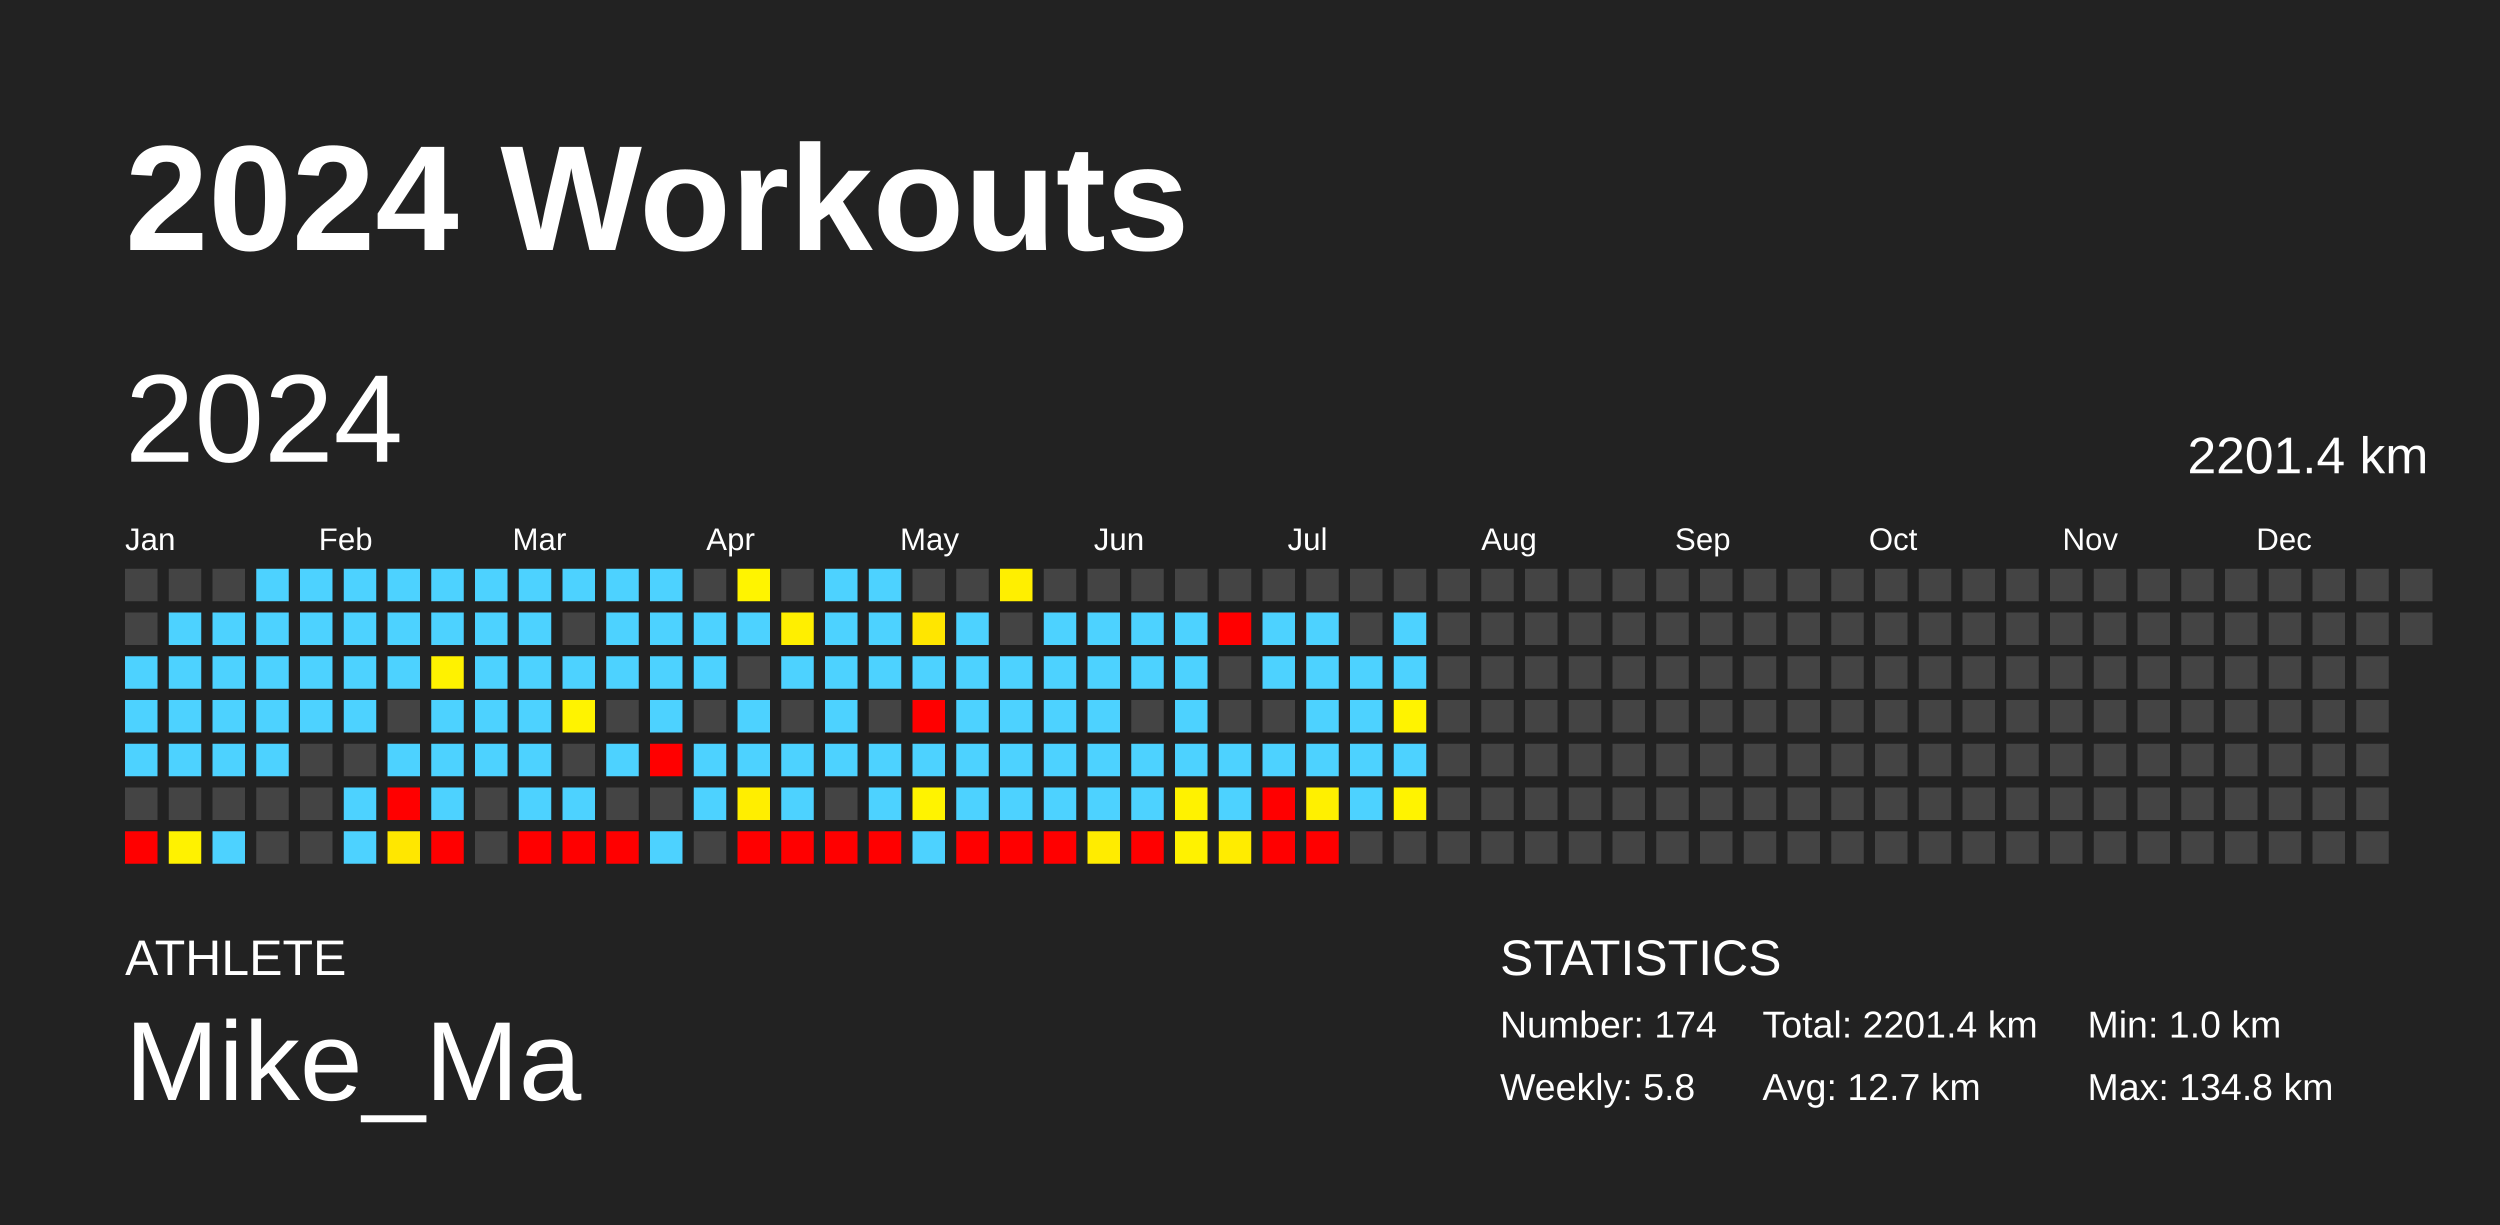
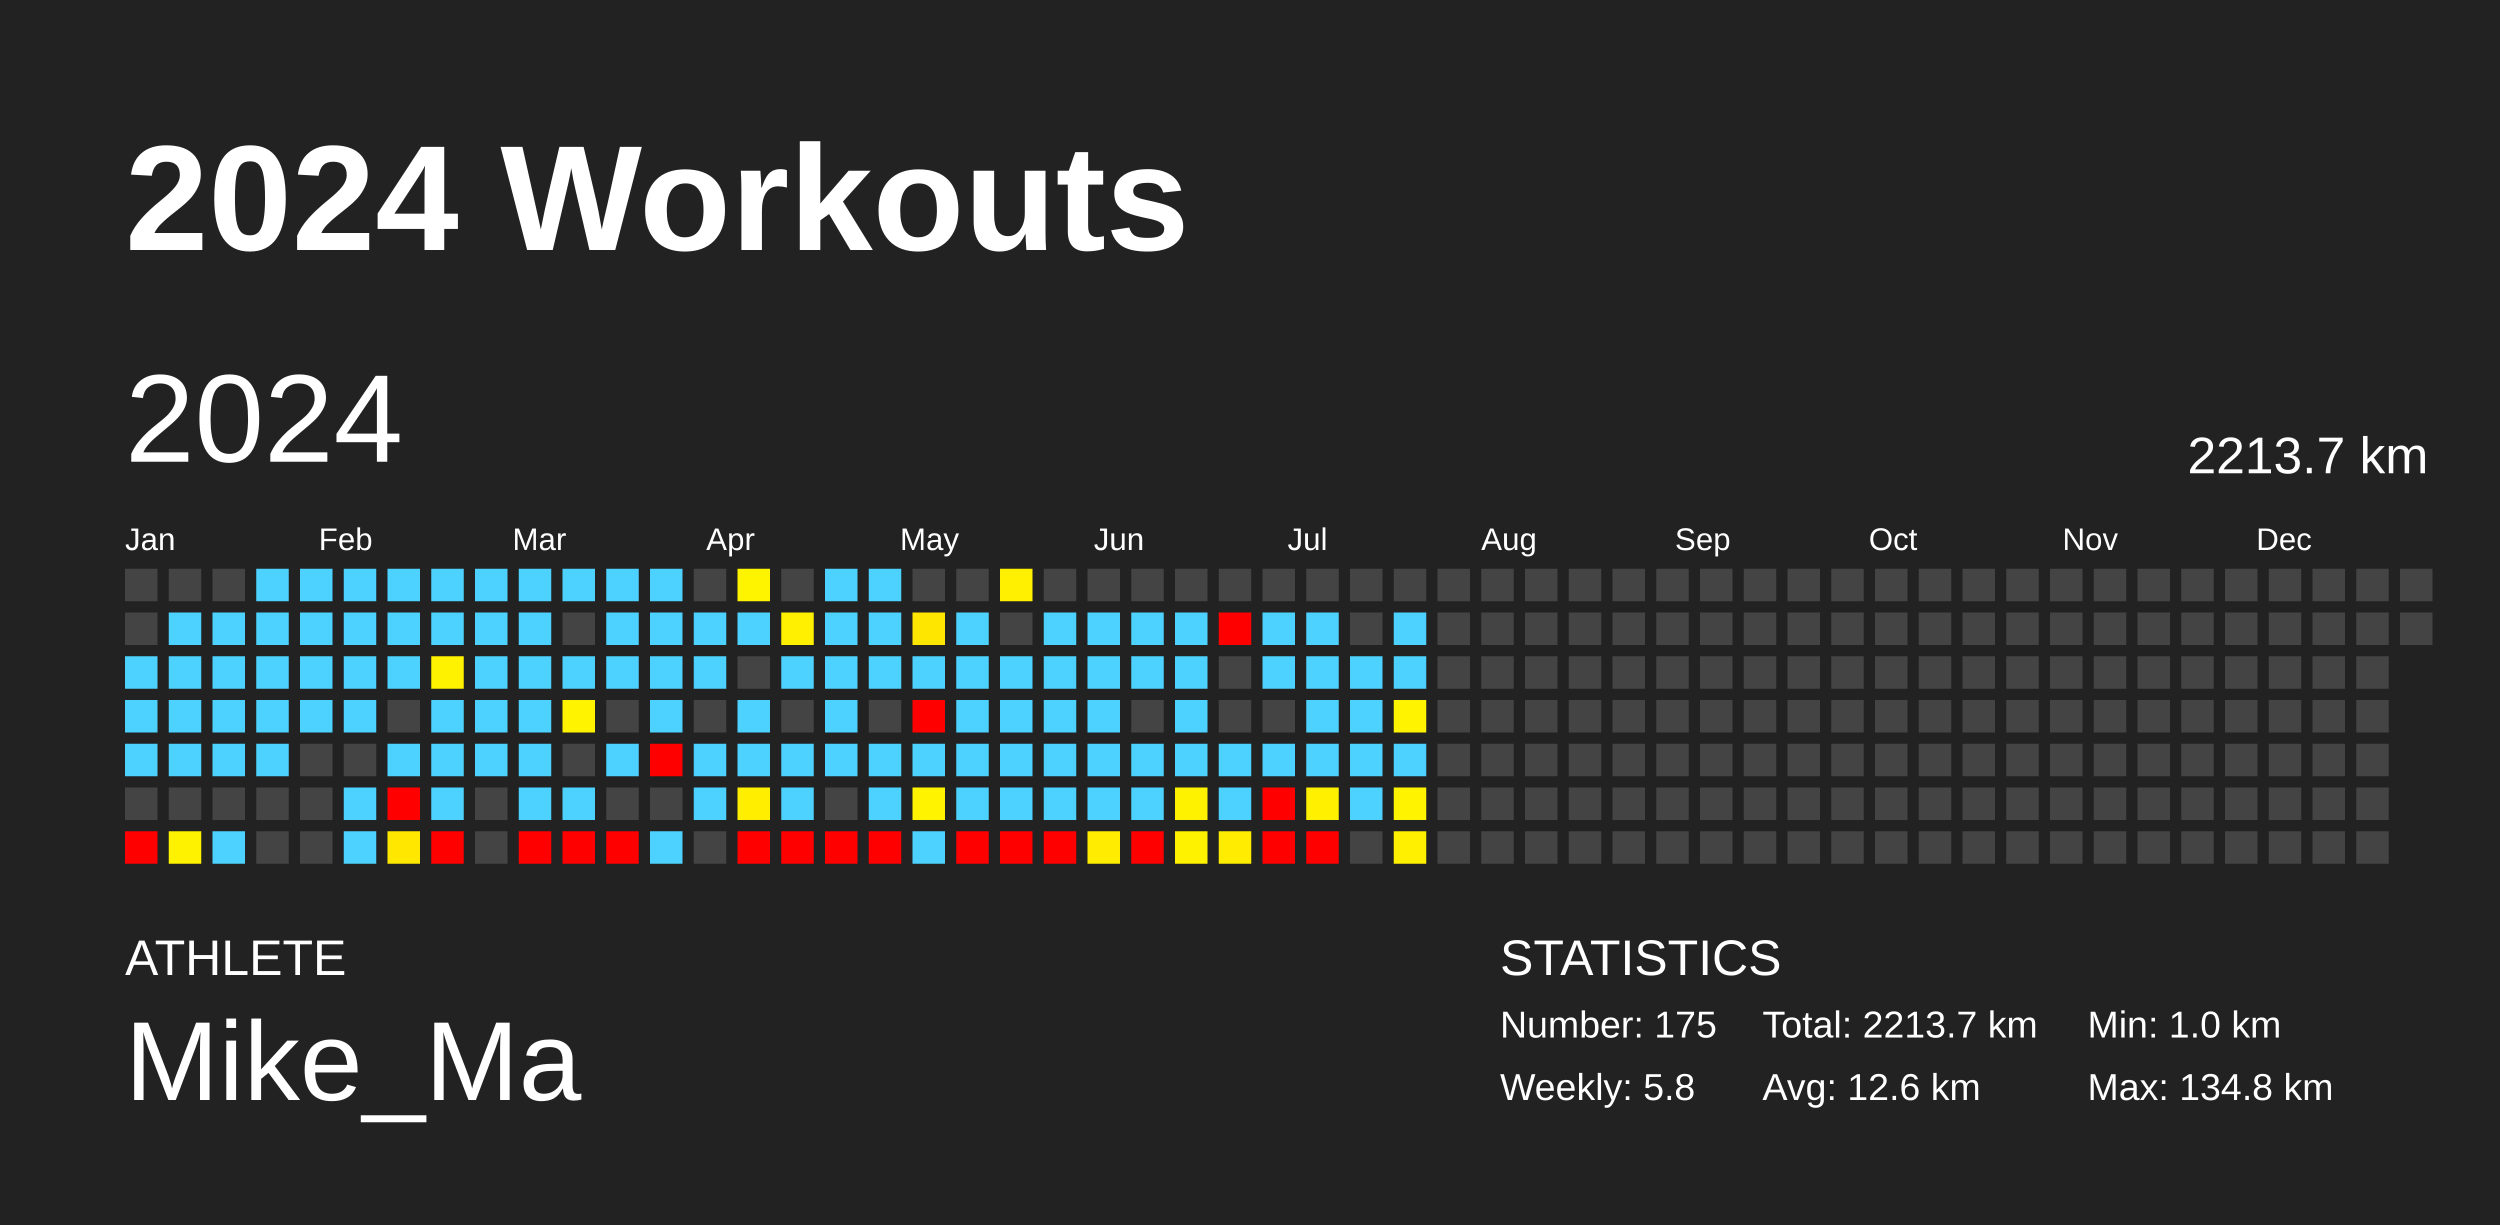
<svg xmlns="http://www.w3.org/2000/svg" baseProfile="full" height="98mm" version="1.1" viewBox="0,0,200,98" width="200mm">
  <defs />
  <rect fill="#222222" height="98" width="200" x="0" y="0" />
  <text fill="#FFFFFF" style="font-size:12px; font-family:Arial; font-weight:bold;" x="10" y="20">2024 Workouts</text>
  <text fill="#FFFFFF" style="font-size:4px; font-family:Arial" x="10" y="78">ATHLETE</text>
  <text fill="#FFFFFF" style="font-size:9px; font-family:Arial" x="10" y="88">Mike_Ma</text>
  <text fill="#FFFFFF" style="font-size:4px; font-family:Arial" x="120" y="78">STATISTICS</text>
-   <text fill="#FFFFFF" style="font-size:3px; font-family:Arial" x="120" y="83">Number: 174</text>
+   <text fill="#FFFFFF" style="font-size:3px; font-family:Arial" x="120" y="83">Number: 175</text>
  <text fill="#FFFFFF" style="font-size:3px; font-family:Arial" x="120" y="88">Weekly: 5.8</text>
-   <text fill="#FFFFFF" style="font-size:3px; font-family:Arial" x="141" y="83">Total: 2201.4 km</text>
-   <text fill="#FFFFFF" style="font-size:3px; font-family:Arial" x="141" y="88">Avg: 12.7 km</text>
+   <text fill="#FFFFFF" style="font-size:3px; font-family:Arial" x="141" y="83">Total: 2213.7 km</text>
+   <text fill="#FFFFFF" style="font-size:3px; font-family:Arial" x="141" y="88">Avg: 12.6 km</text>
  <text fill="#FFFFFF" style="font-size:3px; font-family:Arial" x="167" y="83">Min: 1.0 km</text>
  <text fill="#FFFFFF" style="font-size:3px; font-family:Arial" x="167" y="88">Max: 134.8 km</text>
  <text dominant-baseline="hanging" fill="#FFFFFF" style="font-size:10.0px; font-family:Arial;" x="10" y="30">2024</text>
-   <text dominant-baseline="hanging" fill="#FFFFFF" style="font-size:4.125px; font-family:Arial;" x="175" y="35">2201.4 km</text>
+   <text dominant-baseline="hanging" fill="#FFFFFF" style="font-size:4.125px; font-family:Arial;" x="175" y="35">2213.7 km</text>
  <text fill="#FFFFFF" style="font-size:2.5px; font-family:Arial" x="10.0" y="44">Jan</text>
  <text fill="#FFFFFF" style="font-size:2.5px; font-family:Arial" x="25.5" y="44">Feb</text>
  <text fill="#FFFFFF" style="font-size:2.5px; font-family:Arial" x="41.0" y="44">Mar</text>
  <text fill="#FFFFFF" style="font-size:2.5px; font-family:Arial" x="56.5" y="44">Apr</text>
  <text fill="#FFFFFF" style="font-size:2.5px; font-family:Arial" x="72.0" y="44">May</text>
  <text fill="#FFFFFF" style="font-size:2.5px; font-family:Arial" x="87.5" y="44">Jun</text>
  <text fill="#FFFFFF" style="font-size:2.5px; font-family:Arial" x="103.0" y="44">Jul</text>
  <text fill="#FFFFFF" style="font-size:2.5px; font-family:Arial" x="118.5" y="44">Aug</text>
  <text fill="#FFFFFF" style="font-size:2.5px; font-family:Arial" x="134.0" y="44">Sep</text>
  <text fill="#FFFFFF" style="font-size:2.5px; font-family:Arial" x="149.5" y="44">Oct</text>
  <text fill="#FFFFFF" style="font-size:2.5px; font-family:Arial" x="165.0" y="44">Nov</text>
  <text fill="#FFFFFF" style="font-size:2.5px; font-family:Arial" x="180.5" y="44">Dec</text>
  <rect fill="#444444" height="2.6" width="2.6" x="10.0" y="45.5" />
  <rect fill="#444444" height="2.6" width="2.6" x="10.0" y="49.0" />
  <rect fill="#4dd2ff" height="2.6" width="2.6" x="10.0" y="52.5" />
  <rect fill="#4dd2ff" height="2.6" width="2.6" x="10.0" y="56.0" />
  <rect fill="#4dd2ff" height="2.6" width="2.6" x="10.0" y="59.5" />
  <rect fill="#444444" height="2.6" width="2.6" x="10.0" y="63.0" />
  <rect fill="red" height="2.6" width="2.6" x="10.0" y="66.5" />
  <rect fill="#444444" height="2.6" width="2.6" x="13.5" y="45.5" />
  <rect fill="#4dd2ff" height="2.6" width="2.6" x="13.5" y="49.0" />
  <rect fill="#4dd2ff" height="2.6" width="2.6" x="13.5" y="52.5" />
  <rect fill="#4dd2ff" height="2.6" width="2.6" x="13.5" y="56.0" />
  <rect fill="#4dd2ff" height="2.6" width="2.6" x="13.5" y="59.5" />
  <rect fill="#444444" height="2.6" width="2.6" x="13.5" y="63.0" />
  <rect fill="#fff200" height="2.6" width="2.6" x="13.5" y="66.5" />
  <rect fill="#444444" height="2.6" width="2.6" x="17.0" y="45.5" />
  <rect fill="#4dd2ff" height="2.6" width="2.6" x="17.0" y="49.0" />
  <rect fill="#4dd2ff" height="2.6" width="2.6" x="17.0" y="52.5" />
  <rect fill="#4dd2ff" height="2.6" width="2.6" x="17.0" y="56.0" />
  <rect fill="#4dd2ff" height="2.6" width="2.6" x="17.0" y="59.5" />
  <rect fill="#444444" height="2.6" width="2.6" x="17.0" y="63.0" />
  <rect fill="#4dd2ff" height="2.6" width="2.6" x="17.0" y="66.5" />
  <rect fill="#4dd2ff" height="2.6" width="2.6" x="20.5" y="45.5" />
  <rect fill="#4dd2ff" height="2.6" width="2.6" x="20.5" y="49.0" />
  <rect fill="#4dd2ff" height="2.6" width="2.6" x="20.5" y="52.5" />
  <rect fill="#4dd2ff" height="2.6" width="2.6" x="20.5" y="56.0" />
  <rect fill="#4dd2ff" height="2.6" width="2.6" x="20.5" y="59.5" />
  <rect fill="#444444" height="2.6" width="2.6" x="20.5" y="63.0" />
  <rect fill="#444444" height="2.6" width="2.6" x="20.5" y="66.5" />
  <rect fill="#4dd2ff" height="2.6" width="2.6" x="24.0" y="45.5" />
  <rect fill="#4dd2ff" height="2.6" width="2.6" x="24.0" y="49.0" />
  <rect fill="#4dd2ff" height="2.6" width="2.6" x="24.0" y="52.5" />
  <rect fill="#4dd2ff" height="2.6" width="2.6" x="24.0" y="56.0" />
  <rect fill="#444444" height="2.6" width="2.6" x="24.0" y="59.5" />
  <rect fill="#444444" height="2.6" width="2.6" x="24.0" y="63.0" />
  <rect fill="#444444" height="2.6" width="2.6" x="24.0" y="66.5" />
  <rect fill="#4dd2ff" height="2.6" width="2.6" x="27.5" y="45.5" />
  <rect fill="#4dd2ff" height="2.6" width="2.6" x="27.5" y="49.0" />
  <rect fill="#4dd2ff" height="2.6" width="2.6" x="27.5" y="52.5" />
  <rect fill="#4dd2ff" height="2.6" width="2.6" x="27.5" y="56.0" />
  <rect fill="#444444" height="2.6" width="2.6" x="27.5" y="59.5" />
  <rect fill="#4dd2ff" height="2.6" width="2.6" x="27.5" y="63.0" />
  <rect fill="#4dd2ff" height="2.6" width="2.6" x="27.5" y="66.5" />
  <rect fill="#4dd2ff" height="2.6" width="2.6" x="31.0" y="45.5" />
  <rect fill="#4dd2ff" height="2.6" width="2.6" x="31.0" y="49.0" />
  <rect fill="#4dd2ff" height="2.6" width="2.6" x="31.0" y="52.5" />
  <rect fill="#444444" height="2.6" width="2.6" x="31.0" y="56.0" />
  <rect fill="#4dd2ff" height="2.6" width="2.6" x="31.0" y="59.5" />
  <rect fill="red" height="2.6" width="2.6" x="31.0" y="63.0" />
  <rect fill="#ffe700" height="2.6" width="2.6" x="31.0" y="66.5" />
  <rect fill="#4dd2ff" height="2.6" width="2.6" x="34.5" y="45.5" />
  <rect fill="#4dd2ff" height="2.6" width="2.6" x="34.5" y="49.0" />
  <rect fill="#fff200" height="2.6" width="2.6" x="34.5" y="52.5" />
  <rect fill="#4dd2ff" height="2.6" width="2.6" x="34.5" y="56.0" />
  <rect fill="#4dd2ff" height="2.6" width="2.6" x="34.5" y="59.5" />
  <rect fill="#4dd2ff" height="2.6" width="2.6" x="34.5" y="63.0" />
  <rect fill="red" height="2.6" width="2.6" x="34.5" y="66.5" />
  <rect fill="#4dd2ff" height="2.6" width="2.6" x="38.0" y="45.5" />
  <rect fill="#4dd2ff" height="2.6" width="2.6" x="38.0" y="49.0" />
  <rect fill="#4dd2ff" height="2.6" width="2.6" x="38.0" y="52.5" />
  <rect fill="#4dd2ff" height="2.6" width="2.6" x="38.0" y="56.0" />
  <rect fill="#4dd2ff" height="2.6" width="2.6" x="38.0" y="59.5" />
  <rect fill="#444444" height="2.6" width="2.6" x="38.0" y="63.0" />
  <rect fill="#444444" height="2.6" width="2.6" x="38.0" y="66.5" />
  <rect fill="#4dd2ff" height="2.6" width="2.6" x="41.5" y="45.5" />
  <rect fill="#4dd2ff" height="2.6" width="2.6" x="41.5" y="49.0" />
  <rect fill="#4dd2ff" height="2.6" width="2.6" x="41.5" y="52.5" />
  <rect fill="#4dd2ff" height="2.6" width="2.6" x="41.5" y="56.0" />
  <rect fill="#4dd2ff" height="2.6" width="2.6" x="41.5" y="59.5" />
  <rect fill="#4dd2ff" height="2.6" width="2.6" x="41.5" y="63.0" />
  <rect fill="red" height="2.6" width="2.6" x="41.5" y="66.5" />
  <rect fill="#4dd2ff" height="2.6" width="2.6" x="45.0" y="45.5" />
  <rect fill="#444444" height="2.6" width="2.6" x="45.0" y="49.0" />
  <rect fill="#4dd2ff" height="2.6" width="2.6" x="45.0" y="52.5" />
  <rect fill="#fff300" height="2.6" width="2.6" x="45.0" y="56.0" />
  <rect fill="#444444" height="2.6" width="2.6" x="45.0" y="59.5" />
  <rect fill="#4dd2ff" height="2.6" width="2.6" x="45.0" y="63.0" />
  <rect fill="red" height="2.6" width="2.6" x="45.0" y="66.5" />
  <rect fill="#4dd2ff" height="2.6" width="2.6" x="48.5" y="45.5" />
  <rect fill="#4dd2ff" height="2.6" width="2.6" x="48.5" y="49.0" />
  <rect fill="#4dd2ff" height="2.6" width="2.6" x="48.5" y="52.5" />
  <rect fill="#444444" height="2.6" width="2.6" x="48.5" y="56.0" />
  <rect fill="#4dd2ff" height="2.6" width="2.6" x="48.5" y="59.5" />
  <rect fill="#444444" height="2.6" width="2.6" x="48.5" y="63.0" />
  <rect fill="red" height="2.6" width="2.6" x="48.5" y="66.5" />
  <rect fill="#4dd2ff" height="2.6" width="2.6" x="52.0" y="45.5" />
  <rect fill="#4dd2ff" height="2.6" width="2.6" x="52.0" y="49.0" />
  <rect fill="#4dd2ff" height="2.6" width="2.6" x="52.0" y="52.5" />
  <rect fill="#4dd2ff" height="2.6" width="2.6" x="52.0" y="56.0" />
  <rect fill="red" height="2.6" width="2.6" x="52.0" y="59.5" />
  <rect fill="#444444" height="2.6" width="2.6" x="52.0" y="63.0" />
  <rect fill="#4dd2ff" height="2.6" width="2.6" x="52.0" y="66.5" />
  <rect fill="#444444" height="2.6" width="2.6" x="55.5" y="45.5" />
  <rect fill="#4dd2ff" height="2.6" width="2.6" x="55.5" y="49.0" />
  <rect fill="#4dd2ff" height="2.6" width="2.6" x="55.5" y="52.5" />
  <rect fill="#444444" height="2.6" width="2.6" x="55.5" y="56.0" />
  <rect fill="#4dd2ff" height="2.6" width="2.6" x="55.5" y="59.5" />
  <rect fill="#4dd2ff" height="2.6" width="2.6" x="55.5" y="63.0" />
  <rect fill="#444444" height="2.6" width="2.6" x="55.5" y="66.5" />
  <rect fill="#fff400" height="2.6" width="2.6" x="59.0" y="45.5" />
  <rect fill="#4dd2ff" height="2.6" width="2.6" x="59.0" y="49.0" />
  <rect fill="#444444" height="2.6" width="2.6" x="59.0" y="52.5" />
  <rect fill="#4dd2ff" height="2.6" width="2.6" x="59.0" y="56.0" />
  <rect fill="#4dd2ff" height="2.6" width="2.6" x="59.0" y="59.5" />
  <rect fill="#ffee00" height="2.6" width="2.6" x="59.0" y="63.0" />
  <rect fill="red" height="2.6" width="2.6" x="59.0" y="66.5" />
  <rect fill="#444444" height="2.6" width="2.6" x="62.5" y="45.5" />
  <rect fill="#ffef00" height="2.6" width="2.6" x="62.5" y="49.0" />
  <rect fill="#4dd2ff" height="2.6" width="2.6" x="62.5" y="52.5" />
  <rect fill="#444444" height="2.6" width="2.6" x="62.5" y="56.0" />
  <rect fill="#4dd2ff" height="2.6" width="2.6" x="62.5" y="59.5" />
  <rect fill="#4dd2ff" height="2.6" width="2.6" x="62.5" y="63.0" />
  <rect fill="red" height="2.6" width="2.6" x="62.5" y="66.5" />
  <rect fill="#4dd2ff" height="2.6" width="2.6" x="66.0" y="45.5" />
  <rect fill="#4dd2ff" height="2.6" width="2.6" x="66.0" y="49.0" />
  <rect fill="#4dd2ff" height="2.6" width="2.6" x="66.0" y="52.5" />
  <rect fill="#4dd2ff" height="2.6" width="2.6" x="66.0" y="56.0" />
  <rect fill="#4dd2ff" height="2.6" width="2.6" x="66.0" y="59.5" />
  <rect fill="#444444" height="2.6" width="2.6" x="66.0" y="63.0" />
  <rect fill="red" height="2.6" width="2.6" x="66.0" y="66.5" />
  <rect fill="#4dd2ff" height="2.6" width="2.6" x="69.5" y="45.5" />
  <rect fill="#4dd2ff" height="2.6" width="2.6" x="69.5" y="49.0" />
  <rect fill="#4dd2ff" height="2.6" width="2.6" x="69.5" y="52.5" />
  <rect fill="#444444" height="2.6" width="2.6" x="69.5" y="56.0" />
  <rect fill="#4dd2ff" height="2.6" width="2.6" x="69.5" y="59.5" />
  <rect fill="#4dd2ff" height="2.6" width="2.6" x="69.5" y="63.0" />
  <rect fill="red" height="2.6" width="2.6" x="69.5" y="66.5" />
  <rect fill="#444444" height="2.6" width="2.6" x="73.0" y="45.5" />
  <rect fill="#ffe600" height="2.6" width="2.6" x="73.0" y="49.0" />
  <rect fill="#4dd2ff" height="2.6" width="2.6" x="73.0" y="52.5" />
  <rect fill="red" height="2.6" width="2.6" x="73.0" y="56.0" />
  <rect fill="#4dd2ff" height="2.6" width="2.6" x="73.0" y="59.5" />
  <rect fill="#fff300" height="2.6" width="2.6" x="73.0" y="63.0" />
  <rect fill="#4dd2ff" height="2.6" width="2.6" x="73.0" y="66.5" />
  <rect fill="#444444" height="2.6" width="2.6" x="76.5" y="45.5" />
  <rect fill="#4dd2ff" height="2.6" width="2.6" x="76.5" y="49.0" />
  <rect fill="#4dd2ff" height="2.6" width="2.6" x="76.5" y="52.5" />
  <rect fill="#4dd2ff" height="2.6" width="2.6" x="76.5" y="56.0" />
  <rect fill="#4dd2ff" height="2.6" width="2.6" x="76.5" y="59.5" />
  <rect fill="#4dd2ff" height="2.6" width="2.6" x="76.5" y="63.0" />
  <rect fill="red" height="2.6" width="2.6" x="76.5" y="66.5" />
  <rect fill="#ffef00" height="2.6" width="2.6" x="80.0" y="45.5" />
  <rect fill="#444444" height="2.6" width="2.6" x="80.0" y="49.0" />
  <rect fill="#4dd2ff" height="2.6" width="2.6" x="80.0" y="52.5" />
  <rect fill="#4dd2ff" height="2.6" width="2.6" x="80.0" y="56.0" />
  <rect fill="#4dd2ff" height="2.6" width="2.6" x="80.0" y="59.5" />
  <rect fill="#4dd2ff" height="2.6" width="2.6" x="80.0" y="63.0" />
  <rect fill="red" height="2.6" width="2.6" x="80.0" y="66.5" />
  <rect fill="#444444" height="2.6" width="2.6" x="83.5" y="45.5" />
  <rect fill="#4dd2ff" height="2.6" width="2.6" x="83.5" y="49.0" />
  <rect fill="#4dd2ff" height="2.6" width="2.6" x="83.5" y="52.5" />
  <rect fill="#4dd2ff" height="2.6" width="2.6" x="83.5" y="56.0" />
  <rect fill="#4dd2ff" height="2.6" width="2.6" x="83.5" y="59.5" />
  <rect fill="#4dd2ff" height="2.6" width="2.6" x="83.5" y="63.0" />
  <rect fill="red" height="2.6" width="2.6" x="83.5" y="66.5" />
  <rect fill="#444444" height="2.6" width="2.6" x="87.0" y="45.5" />
  <rect fill="#4dd2ff" height="2.6" width="2.6" x="87.0" y="49.0" />
  <rect fill="#4dd2ff" height="2.6" width="2.6" x="87.0" y="52.5" />
  <rect fill="#4dd2ff" height="2.6" width="2.6" x="87.0" y="56.0" />
  <rect fill="#4dd2ff" height="2.6" width="2.6" x="87.0" y="59.5" />
  <rect fill="#4dd2ff" height="2.6" width="2.6" x="87.0" y="63.0" />
  <rect fill="#ffec00" height="2.6" width="2.6" x="87.0" y="66.5" />
  <rect fill="#444444" height="2.6" width="2.6" x="90.5" y="45.5" />
  <rect fill="#4dd2ff" height="2.6" width="2.6" x="90.5" y="49.0" />
  <rect fill="#4dd2ff" height="2.6" width="2.6" x="90.5" y="52.5" />
  <rect fill="#444444" height="2.6" width="2.6" x="90.5" y="56.0" />
  <rect fill="#4dd2ff" height="2.6" width="2.6" x="90.5" y="59.5" />
  <rect fill="#4dd2ff" height="2.6" width="2.6" x="90.5" y="63.0" />
  <rect fill="red" height="2.6" width="2.6" x="90.5" y="66.5" />
  <rect fill="#444444" height="2.6" width="2.6" x="94.0" y="45.5" />
  <rect fill="#4dd2ff" height="2.6" width="2.6" x="94.0" y="49.0" />
  <rect fill="#4dd2ff" height="2.6" width="2.6" x="94.0" y="52.5" />
  <rect fill="#4dd2ff" height="2.6" width="2.6" x="94.0" y="56.0" />
  <rect fill="#4dd2ff" height="2.6" width="2.6" x="94.0" y="59.5" />
  <rect fill="#fff200" height="2.6" width="2.6" x="94.0" y="63.0" />
  <rect fill="#fff200" height="2.6" width="2.6" x="94.0" y="66.5" />
  <rect fill="#444444" height="2.6" width="2.6" x="97.5" y="45.5" />
  <rect fill="red" height="2.6" width="2.6" x="97.5" y="49.0" />
  <rect fill="#444444" height="2.6" width="2.6" x="97.5" y="52.5" />
  <rect fill="#444444" height="2.6" width="2.6" x="97.5" y="56.0" />
  <rect fill="#4dd2ff" height="2.6" width="2.6" x="97.5" y="59.5" />
  <rect fill="#4dd2ff" height="2.6" width="2.6" x="97.5" y="63.0" />
  <rect fill="#ffec00" height="2.6" width="2.6" x="97.5" y="66.5" />
  <rect fill="#444444" height="2.6" width="2.6" x="101.0" y="45.5" />
  <rect fill="#4dd2ff" height="2.6" width="2.6" x="101.0" y="49.0" />
  <rect fill="#4dd2ff" height="2.6" width="2.6" x="101.0" y="52.5" />
  <rect fill="#444444" height="2.6" width="2.6" x="101.0" y="56.0" />
  <rect fill="#4dd2ff" height="2.6" width="2.6" x="101.0" y="59.5" />
  <rect fill="red" height="2.6" width="2.6" x="101.0" y="63.0" />
  <rect fill="red" height="2.6" width="2.6" x="101.0" y="66.5" />
  <rect fill="#444444" height="2.6" width="2.6" x="104.5" y="45.5" />
  <rect fill="#4dd2ff" height="2.6" width="2.6" x="104.5" y="49.0" />
  <rect fill="#4dd2ff" height="2.6" width="2.6" x="104.5" y="52.5" />
  <rect fill="#4dd2ff" height="2.6" width="2.6" x="104.5" y="56.0" />
  <rect fill="#4dd2ff" height="2.6" width="2.6" x="104.5" y="59.5" />
  <rect fill="#fff000" height="2.6" width="2.6" x="104.5" y="63.0" />
  <rect fill="red" height="2.6" width="2.6" x="104.5" y="66.5" />
  <rect fill="#444444" height="2.6" width="2.6" x="108.0" y="45.5" />
  <rect fill="#444444" height="2.6" width="2.6" x="108.0" y="49.0" />
  <rect fill="#4dd2ff" height="2.6" width="2.6" x="108.0" y="52.5" />
  <rect fill="#4dd2ff" height="2.6" width="2.6" x="108.0" y="56.0" />
  <rect fill="#4dd2ff" height="2.6" width="2.6" x="108.0" y="59.5" />
  <rect fill="#4dd2ff" height="2.6" width="2.6" x="108.0" y="63.0" />
  <rect fill="#444444" height="2.6" width="2.6" x="108.0" y="66.5" />
  <rect fill="#444444" height="2.6" width="2.6" x="111.5" y="45.5" />
  <rect fill="#4dd2ff" height="2.6" width="2.6" x="111.5" y="49.0" />
  <rect fill="#4dd2ff" height="2.6" width="2.6" x="111.5" y="52.5" />
  <rect fill="#fff300" height="2.6" width="2.6" x="111.5" y="56.0" />
  <rect fill="#4dd2ff" height="2.6" width="2.6" x="111.5" y="59.5" />
  <rect fill="#fff300" height="2.6" width="2.6" x="111.5" y="63.0" />
-   <rect fill="#444444" height="2.6" width="2.6" x="111.5" y="66.5" />
+   <rect fill="#fff000" height="2.6" width="2.6" x="111.5" y="66.5" />
  <rect fill="#444444" height="2.6" width="2.6" x="115.0" y="45.5" />
  <rect fill="#444444" height="2.6" width="2.6" x="115.0" y="49.0" />
  <rect fill="#444444" height="2.6" width="2.6" x="115.0" y="52.5" />
  <rect fill="#444444" height="2.6" width="2.6" x="115.0" y="56.0" />
  <rect fill="#444444" height="2.6" width="2.6" x="115.0" y="59.5" />
  <rect fill="#444444" height="2.6" width="2.6" x="115.0" y="63.0" />
  <rect fill="#444444" height="2.6" width="2.6" x="115.0" y="66.5" />
  <rect fill="#444444" height="2.6" width="2.6" x="118.5" y="45.5" />
  <rect fill="#444444" height="2.6" width="2.6" x="118.5" y="49.0" />
  <rect fill="#444444" height="2.6" width="2.6" x="118.5" y="52.5" />
  <rect fill="#444444" height="2.6" width="2.6" x="118.5" y="56.0" />
  <rect fill="#444444" height="2.6" width="2.6" x="118.5" y="59.5" />
  <rect fill="#444444" height="2.6" width="2.6" x="118.5" y="63.0" />
  <rect fill="#444444" height="2.6" width="2.6" x="118.5" y="66.5" />
  <rect fill="#444444" height="2.6" width="2.6" x="122.0" y="45.5" />
  <rect fill="#444444" height="2.6" width="2.6" x="122.0" y="49.0" />
  <rect fill="#444444" height="2.6" width="2.6" x="122.0" y="52.5" />
  <rect fill="#444444" height="2.6" width="2.6" x="122.0" y="56.0" />
  <rect fill="#444444" height="2.6" width="2.6" x="122.0" y="59.5" />
  <rect fill="#444444" height="2.6" width="2.6" x="122.0" y="63.0" />
  <rect fill="#444444" height="2.6" width="2.6" x="122.0" y="66.5" />
  <rect fill="#444444" height="2.6" width="2.6" x="125.5" y="45.5" />
  <rect fill="#444444" height="2.6" width="2.6" x="125.5" y="49.0" />
  <rect fill="#444444" height="2.6" width="2.6" x="125.5" y="52.5" />
  <rect fill="#444444" height="2.6" width="2.6" x="125.5" y="56.0" />
  <rect fill="#444444" height="2.6" width="2.6" x="125.5" y="59.5" />
  <rect fill="#444444" height="2.6" width="2.6" x="125.5" y="63.0" />
  <rect fill="#444444" height="2.6" width="2.6" x="125.5" y="66.5" />
  <rect fill="#444444" height="2.6" width="2.6" x="129.0" y="45.5" />
  <rect fill="#444444" height="2.6" width="2.6" x="129.0" y="49.0" />
  <rect fill="#444444" height="2.6" width="2.6" x="129.0" y="52.5" />
  <rect fill="#444444" height="2.6" width="2.6" x="129.0" y="56.0" />
  <rect fill="#444444" height="2.6" width="2.6" x="129.0" y="59.5" />
  <rect fill="#444444" height="2.6" width="2.6" x="129.0" y="63.0" />
  <rect fill="#444444" height="2.6" width="2.6" x="129.0" y="66.5" />
  <rect fill="#444444" height="2.6" width="2.6" x="132.5" y="45.5" />
  <rect fill="#444444" height="2.6" width="2.6" x="132.5" y="49.0" />
  <rect fill="#444444" height="2.6" width="2.6" x="132.5" y="52.5" />
  <rect fill="#444444" height="2.6" width="2.6" x="132.5" y="56.0" />
  <rect fill="#444444" height="2.6" width="2.6" x="132.5" y="59.5" />
  <rect fill="#444444" height="2.6" width="2.6" x="132.5" y="63.0" />
  <rect fill="#444444" height="2.6" width="2.6" x="132.5" y="66.5" />
  <rect fill="#444444" height="2.6" width="2.6" x="136.0" y="45.5" />
  <rect fill="#444444" height="2.6" width="2.6" x="136.0" y="49.0" />
  <rect fill="#444444" height="2.6" width="2.6" x="136.0" y="52.5" />
  <rect fill="#444444" height="2.6" width="2.6" x="136.0" y="56.0" />
  <rect fill="#444444" height="2.6" width="2.6" x="136.0" y="59.5" />
  <rect fill="#444444" height="2.6" width="2.6" x="136.0" y="63.0" />
  <rect fill="#444444" height="2.6" width="2.6" x="136.0" y="66.5" />
  <rect fill="#444444" height="2.6" width="2.6" x="139.5" y="45.5" />
  <rect fill="#444444" height="2.6" width="2.6" x="139.5" y="49.0" />
  <rect fill="#444444" height="2.6" width="2.6" x="139.5" y="52.5" />
  <rect fill="#444444" height="2.6" width="2.6" x="139.5" y="56.0" />
  <rect fill="#444444" height="2.6" width="2.6" x="139.5" y="59.5" />
  <rect fill="#444444" height="2.6" width="2.6" x="139.5" y="63.0" />
  <rect fill="#444444" height="2.6" width="2.6" x="139.5" y="66.5" />
  <rect fill="#444444" height="2.6" width="2.6" x="143.0" y="45.5" />
  <rect fill="#444444" height="2.6" width="2.6" x="143.0" y="49.0" />
  <rect fill="#444444" height="2.6" width="2.6" x="143.0" y="52.5" />
  <rect fill="#444444" height="2.6" width="2.6" x="143.0" y="56.0" />
  <rect fill="#444444" height="2.6" width="2.6" x="143.0" y="59.5" />
  <rect fill="#444444" height="2.6" width="2.6" x="143.0" y="63.0" />
  <rect fill="#444444" height="2.6" width="2.6" x="143.0" y="66.5" />
  <rect fill="#444444" height="2.6" width="2.6" x="146.5" y="45.5" />
  <rect fill="#444444" height="2.6" width="2.6" x="146.5" y="49.0" />
  <rect fill="#444444" height="2.6" width="2.6" x="146.5" y="52.5" />
  <rect fill="#444444" height="2.6" width="2.6" x="146.5" y="56.0" />
  <rect fill="#444444" height="2.6" width="2.6" x="146.5" y="59.5" />
  <rect fill="#444444" height="2.6" width="2.6" x="146.5" y="63.0" />
  <rect fill="#444444" height="2.6" width="2.6" x="146.5" y="66.5" />
  <rect fill="#444444" height="2.6" width="2.6" x="150.0" y="45.5" />
  <rect fill="#444444" height="2.6" width="2.6" x="150.0" y="49.0" />
  <rect fill="#444444" height="2.6" width="2.6" x="150.0" y="52.5" />
  <rect fill="#444444" height="2.6" width="2.6" x="150.0" y="56.0" />
  <rect fill="#444444" height="2.6" width="2.6" x="150.0" y="59.5" />
  <rect fill="#444444" height="2.6" width="2.6" x="150.0" y="63.0" />
  <rect fill="#444444" height="2.6" width="2.6" x="150.0" y="66.5" />
  <rect fill="#444444" height="2.6" width="2.6" x="153.5" y="45.5" />
  <rect fill="#444444" height="2.6" width="2.6" x="153.5" y="49.0" />
  <rect fill="#444444" height="2.6" width="2.6" x="153.5" y="52.5" />
  <rect fill="#444444" height="2.6" width="2.6" x="153.5" y="56.0" />
  <rect fill="#444444" height="2.6" width="2.6" x="153.5" y="59.5" />
  <rect fill="#444444" height="2.6" width="2.6" x="153.5" y="63.0" />
  <rect fill="#444444" height="2.6" width="2.6" x="153.5" y="66.5" />
  <rect fill="#444444" height="2.6" width="2.6" x="157.0" y="45.5" />
  <rect fill="#444444" height="2.6" width="2.6" x="157.0" y="49.0" />
  <rect fill="#444444" height="2.6" width="2.6" x="157.0" y="52.5" />
  <rect fill="#444444" height="2.6" width="2.6" x="157.0" y="56.0" />
  <rect fill="#444444" height="2.6" width="2.6" x="157.0" y="59.5" />
  <rect fill="#444444" height="2.6" width="2.6" x="157.0" y="63.0" />
  <rect fill="#444444" height="2.6" width="2.6" x="157.0" y="66.5" />
  <rect fill="#444444" height="2.6" width="2.6" x="160.5" y="45.5" />
  <rect fill="#444444" height="2.6" width="2.6" x="160.5" y="49.0" />
  <rect fill="#444444" height="2.6" width="2.6" x="160.5" y="52.5" />
  <rect fill="#444444" height="2.6" width="2.6" x="160.5" y="56.0" />
  <rect fill="#444444" height="2.6" width="2.6" x="160.5" y="59.5" />
  <rect fill="#444444" height="2.6" width="2.6" x="160.5" y="63.0" />
  <rect fill="#444444" height="2.6" width="2.6" x="160.5" y="66.5" />
  <rect fill="#444444" height="2.6" width="2.6" x="164.0" y="45.5" />
  <rect fill="#444444" height="2.6" width="2.6" x="164.0" y="49.0" />
  <rect fill="#444444" height="2.6" width="2.6" x="164.0" y="52.5" />
  <rect fill="#444444" height="2.6" width="2.6" x="164.0" y="56.0" />
  <rect fill="#444444" height="2.6" width="2.6" x="164.0" y="59.5" />
  <rect fill="#444444" height="2.6" width="2.6" x="164.0" y="63.0" />
  <rect fill="#444444" height="2.6" width="2.6" x="164.0" y="66.5" />
  <rect fill="#444444" height="2.6" width="2.6" x="167.5" y="45.5" />
  <rect fill="#444444" height="2.6" width="2.6" x="167.5" y="49.0" />
  <rect fill="#444444" height="2.6" width="2.6" x="167.5" y="52.5" />
  <rect fill="#444444" height="2.6" width="2.6" x="167.5" y="56.0" />
  <rect fill="#444444" height="2.6" width="2.6" x="167.5" y="59.5" />
  <rect fill="#444444" height="2.6" width="2.6" x="167.5" y="63.0" />
  <rect fill="#444444" height="2.6" width="2.6" x="167.5" y="66.5" />
  <rect fill="#444444" height="2.6" width="2.6" x="171.0" y="45.5" />
  <rect fill="#444444" height="2.6" width="2.6" x="171.0" y="49.0" />
  <rect fill="#444444" height="2.6" width="2.6" x="171.0" y="52.5" />
  <rect fill="#444444" height="2.6" width="2.6" x="171.0" y="56.0" />
  <rect fill="#444444" height="2.6" width="2.6" x="171.0" y="59.5" />
  <rect fill="#444444" height="2.6" width="2.6" x="171.0" y="63.0" />
  <rect fill="#444444" height="2.6" width="2.6" x="171.0" y="66.5" />
  <rect fill="#444444" height="2.6" width="2.6" x="174.5" y="45.5" />
  <rect fill="#444444" height="2.6" width="2.6" x="174.5" y="49.0" />
  <rect fill="#444444" height="2.6" width="2.6" x="174.5" y="52.5" />
  <rect fill="#444444" height="2.6" width="2.6" x="174.5" y="56.0" />
  <rect fill="#444444" height="2.6" width="2.6" x="174.5" y="59.5" />
  <rect fill="#444444" height="2.6" width="2.6" x="174.5" y="63.0" />
  <rect fill="#444444" height="2.6" width="2.6" x="174.5" y="66.5" />
  <rect fill="#444444" height="2.6" width="2.6" x="178.0" y="45.5" />
  <rect fill="#444444" height="2.6" width="2.6" x="178.0" y="49.0" />
  <rect fill="#444444" height="2.6" width="2.6" x="178.0" y="52.5" />
  <rect fill="#444444" height="2.6" width="2.6" x="178.0" y="56.0" />
  <rect fill="#444444" height="2.6" width="2.6" x="178.0" y="59.5" />
  <rect fill="#444444" height="2.6" width="2.6" x="178.0" y="63.0" />
  <rect fill="#444444" height="2.6" width="2.6" x="178.0" y="66.5" />
  <rect fill="#444444" height="2.6" width="2.6" x="181.5" y="45.5" />
  <rect fill="#444444" height="2.6" width="2.6" x="181.5" y="49.0" />
  <rect fill="#444444" height="2.6" width="2.6" x="181.5" y="52.5" />
  <rect fill="#444444" height="2.6" width="2.6" x="181.5" y="56.0" />
  <rect fill="#444444" height="2.6" width="2.6" x="181.5" y="59.5" />
  <rect fill="#444444" height="2.6" width="2.6" x="181.5" y="63.0" />
  <rect fill="#444444" height="2.6" width="2.6" x="181.5" y="66.5" />
  <rect fill="#444444" height="2.6" width="2.6" x="185.0" y="45.5" />
  <rect fill="#444444" height="2.6" width="2.6" x="185.0" y="49.0" />
  <rect fill="#444444" height="2.6" width="2.6" x="185.0" y="52.5" />
  <rect fill="#444444" height="2.6" width="2.6" x="185.0" y="56.0" />
  <rect fill="#444444" height="2.6" width="2.6" x="185.0" y="59.5" />
  <rect fill="#444444" height="2.6" width="2.6" x="185.0" y="63.0" />
  <rect fill="#444444" height="2.6" width="2.6" x="185.0" y="66.5" />
  <rect fill="#444444" height="2.6" width="2.6" x="188.5" y="45.5" />
  <rect fill="#444444" height="2.6" width="2.6" x="188.5" y="49.0" />
  <rect fill="#444444" height="2.6" width="2.6" x="188.5" y="52.5" />
  <rect fill="#444444" height="2.6" width="2.6" x="188.5" y="56.0" />
  <rect fill="#444444" height="2.6" width="2.6" x="188.5" y="59.5" />
  <rect fill="#444444" height="2.6" width="2.6" x="188.5" y="63.0" />
  <rect fill="#444444" height="2.6" width="2.6" x="188.5" y="66.5" />
  <rect fill="#444444" height="2.6" width="2.6" x="192.0" y="45.5" />
  <rect fill="#444444" height="2.6" width="2.6" x="192.0" y="49.0" />
</svg>
